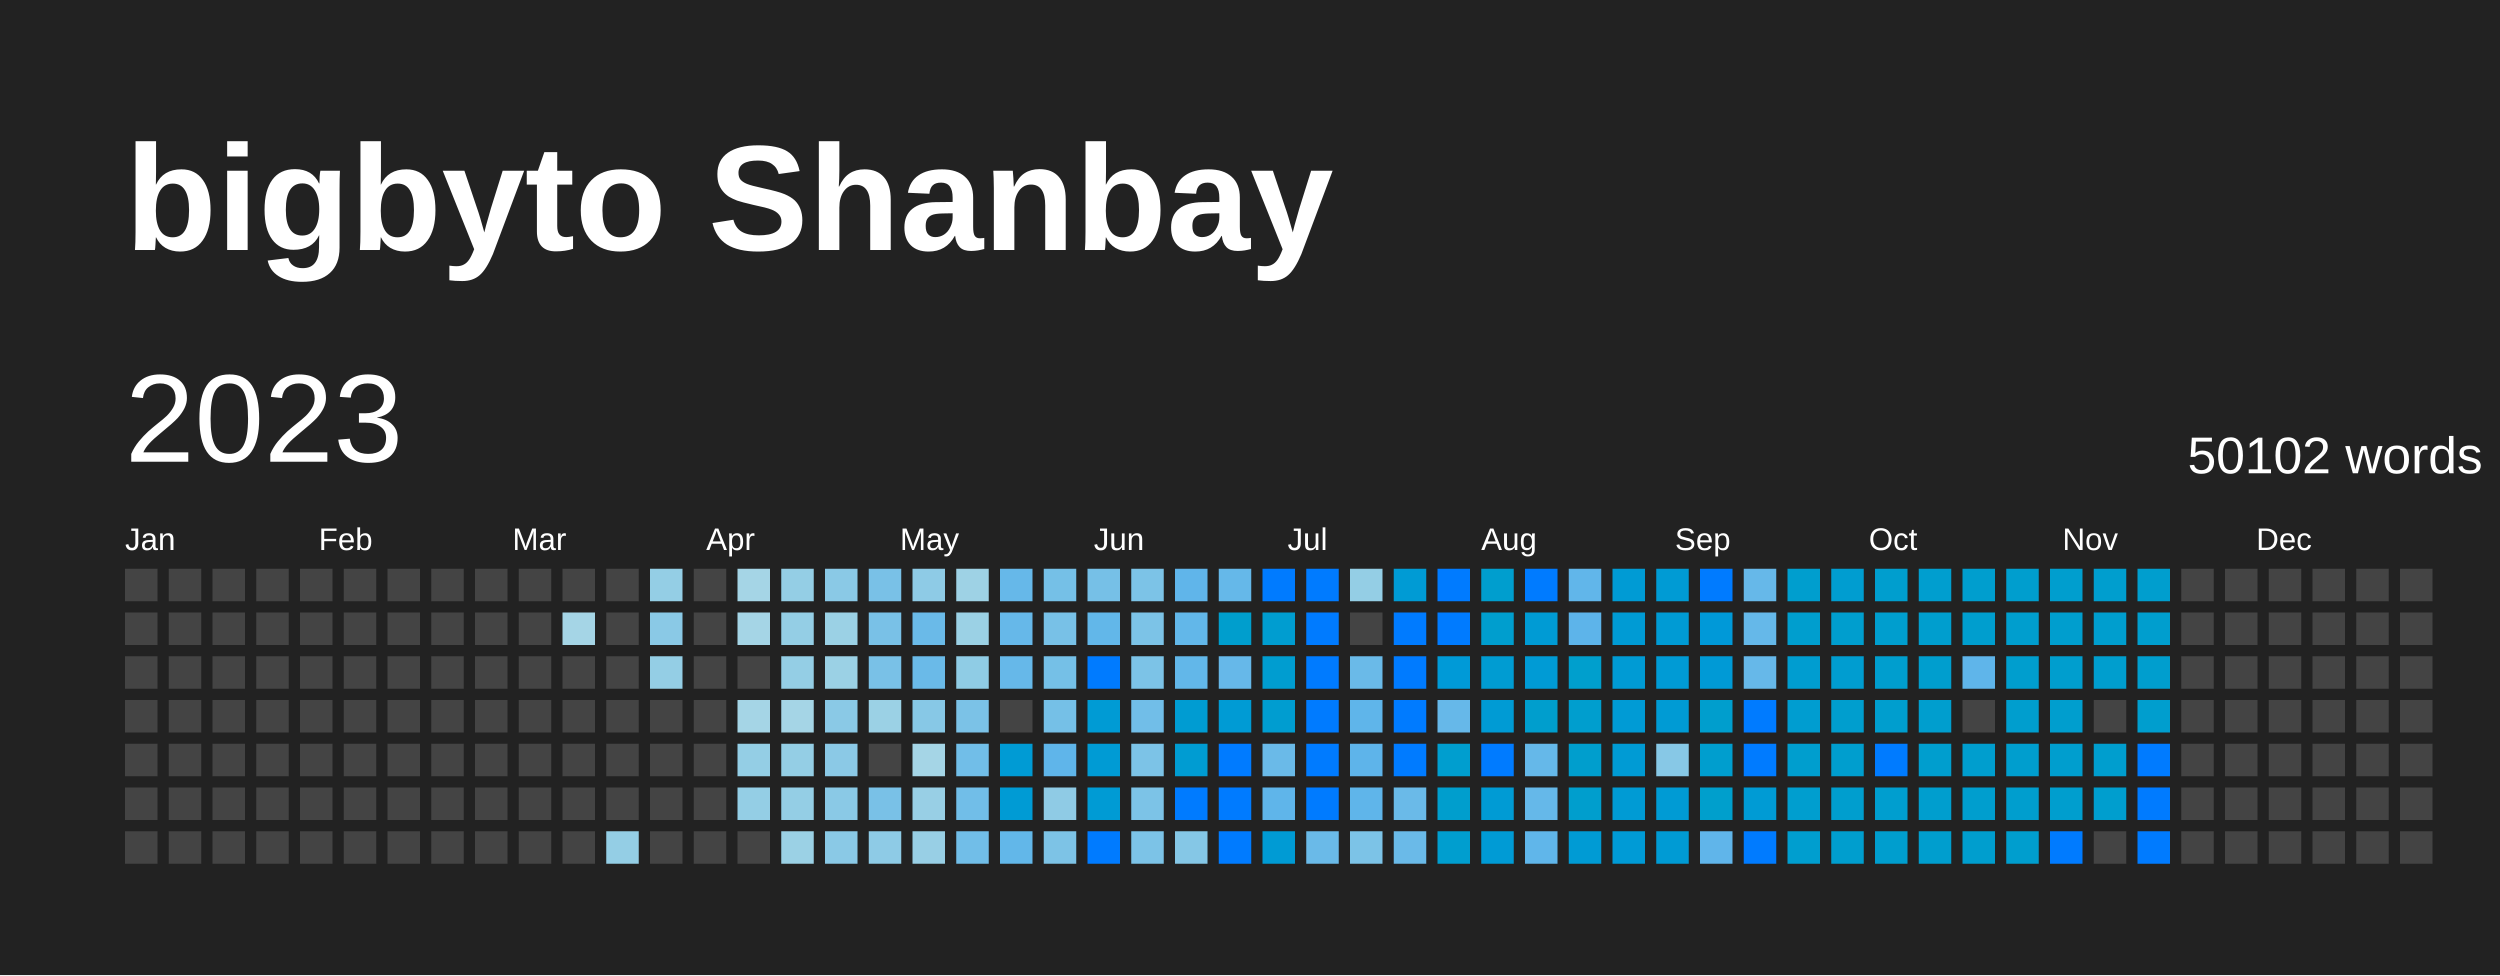
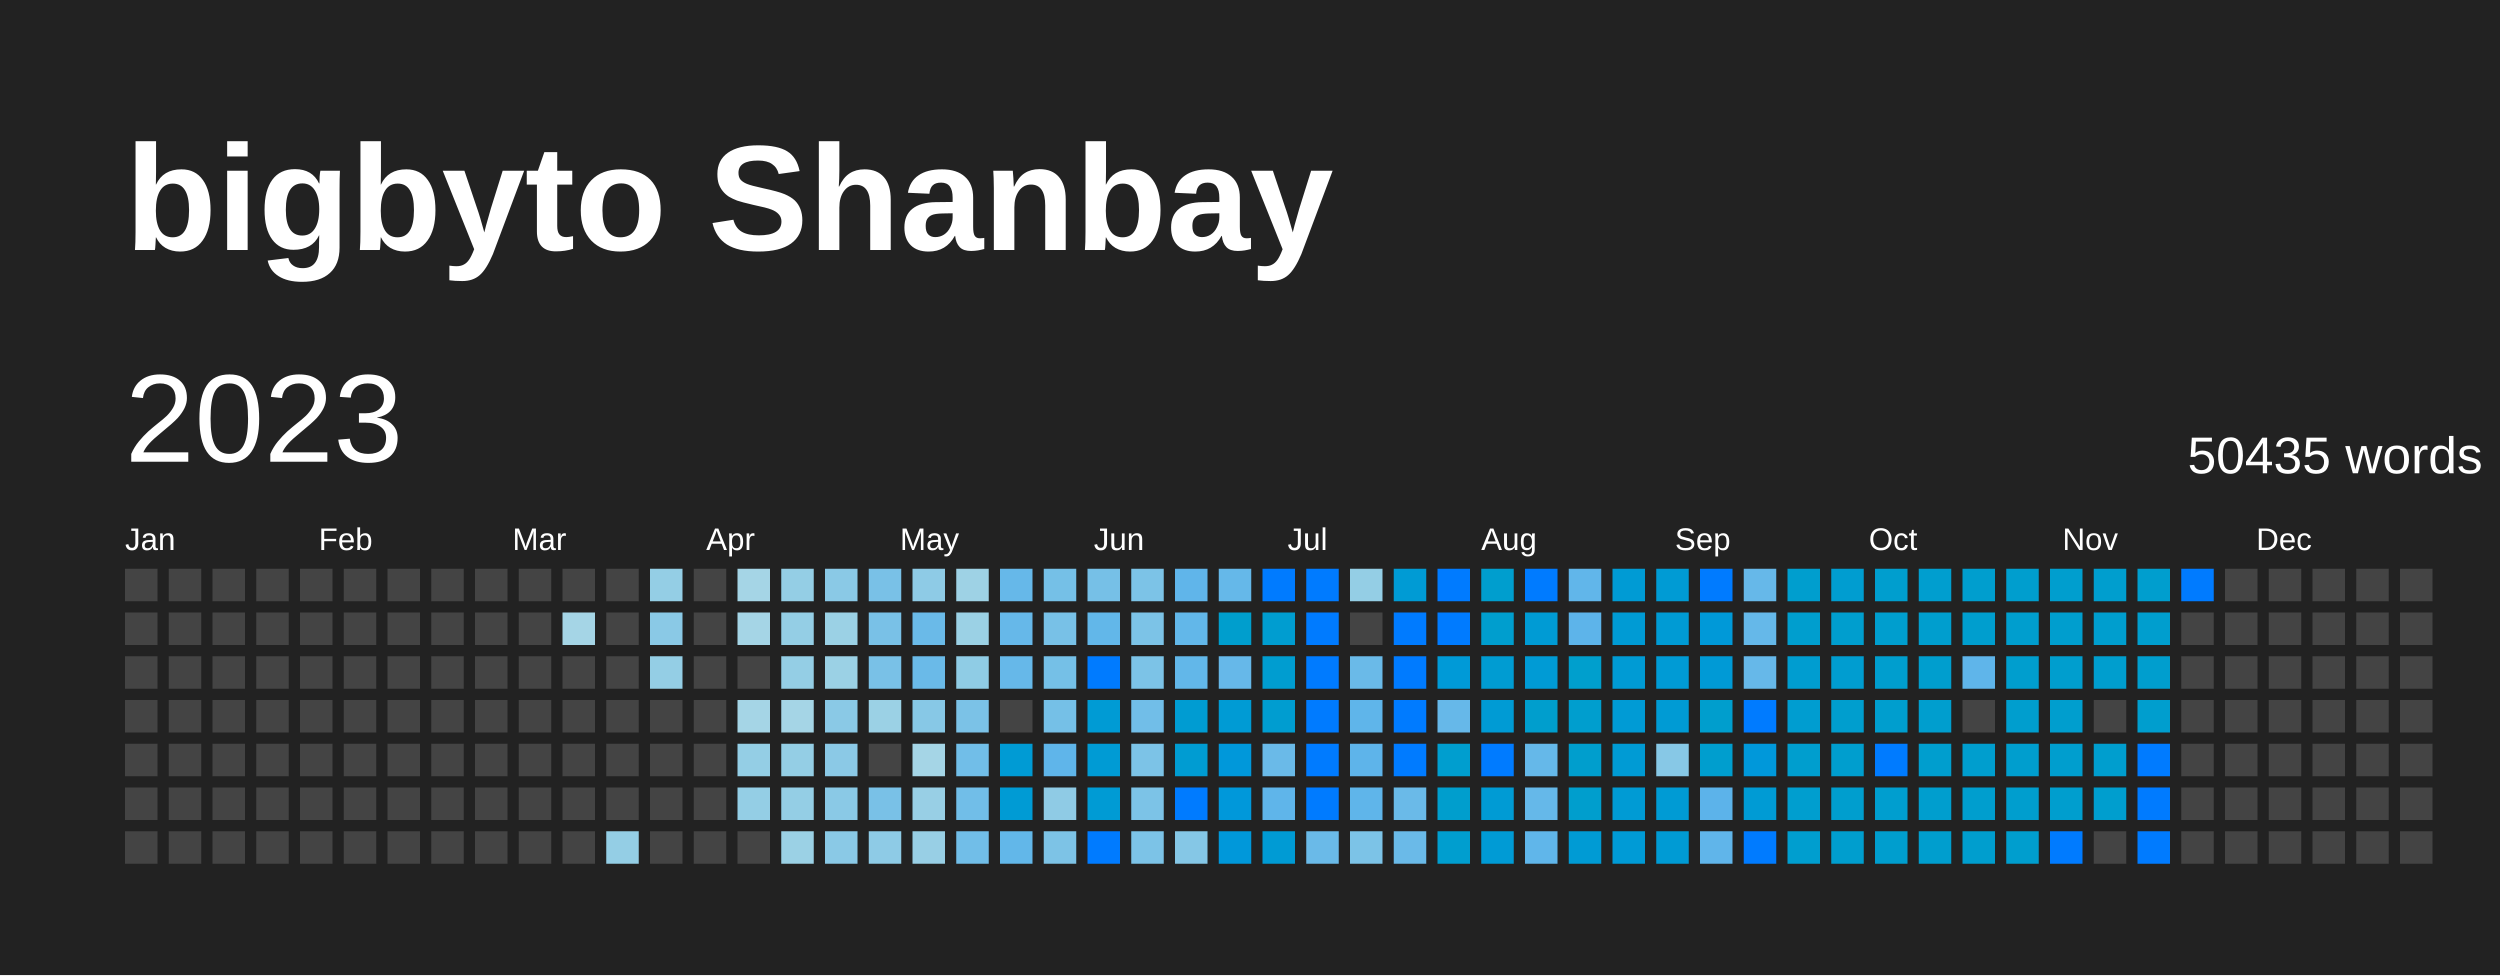
<svg xmlns="http://www.w3.org/2000/svg" baseProfile="full" height="78mm" version="1.1" viewBox="0,0,200,78" width="200mm">
  <defs />
  <rect fill="#222222" height="78" width="200" x="0" y="0" />
  <text fill="#FFFFFF" style="font-size:12px; font-family:Arial; font-weight:bold;" x="10" y="20">bigbyto Shanbay</text>
  <text dominant-baseline="hanging" fill="#FFFFFF" style="font-size:10.0px; font-family:Arial;" x="10" y="30">2023</text>
-   <text dominant-baseline="hanging" fill="#FFFFFF" style="font-size:4.125px; font-family:Arial;" x="175" y="35">50102 words</text>
+   <text dominant-baseline="hanging" fill="#FFFFFF" style="font-size:4.125px; font-family:Arial;" x="175" y="35">50435 words</text>
  <text fill="#FFFFFF" style="font-size:2.5px; font-family:Arial" x="10.0" y="44">Jan</text>
  <text fill="#FFFFFF" style="font-size:2.5px; font-family:Arial" x="25.5" y="44">Feb</text>
  <text fill="#FFFFFF" style="font-size:2.5px; font-family:Arial" x="41.0" y="44">Mar</text>
  <text fill="#FFFFFF" style="font-size:2.5px; font-family:Arial" x="56.5" y="44">Apr</text>
  <text fill="#FFFFFF" style="font-size:2.5px; font-family:Arial" x="72.0" y="44">May</text>
  <text fill="#FFFFFF" style="font-size:2.5px; font-family:Arial" x="87.5" y="44">Jun</text>
  <text fill="#FFFFFF" style="font-size:2.5px; font-family:Arial" x="103.0" y="44">Jul</text>
  <text fill="#FFFFFF" style="font-size:2.5px; font-family:Arial" x="118.5" y="44">Aug</text>
  <text fill="#FFFFFF" style="font-size:2.5px; font-family:Arial" x="134.0" y="44">Sep</text>
  <text fill="#FFFFFF" style="font-size:2.5px; font-family:Arial" x="149.5" y="44">Oct</text>
  <text fill="#FFFFFF" style="font-size:2.5px; font-family:Arial" x="165.0" y="44">Nov</text>
  <text fill="#FFFFFF" style="font-size:2.5px; font-family:Arial" x="180.5" y="44">Dec</text>
  <rect fill="#444444" height="2.6" width="2.6" x="10.0" y="45.5" />
  <rect fill="#444444" height="2.6" width="2.6" x="10.0" y="49.0" />
  <rect fill="#444444" height="2.6" width="2.6" x="10.0" y="52.5" />
  <rect fill="#444444" height="2.6" width="2.6" x="10.0" y="56.0" />
  <rect fill="#444444" height="2.6" width="2.6" x="10.0" y="59.5" />
  <rect fill="#444444" height="2.6" width="2.6" x="10.0" y="63.0" />
  <rect fill="#444444" height="2.6" width="2.6" x="10.0" y="66.5" />
  <rect fill="#444444" height="2.6" width="2.6" x="13.5" y="45.5" />
  <rect fill="#444444" height="2.6" width="2.6" x="13.5" y="49.0" />
  <rect fill="#444444" height="2.6" width="2.6" x="13.5" y="52.5" />
  <rect fill="#444444" height="2.6" width="2.6" x="13.5" y="56.0" />
  <rect fill="#444444" height="2.6" width="2.6" x="13.5" y="59.5" />
  <rect fill="#444444" height="2.6" width="2.6" x="13.5" y="63.0" />
  <rect fill="#444444" height="2.6" width="2.6" x="13.5" y="66.5" />
  <rect fill="#444444" height="2.6" width="2.6" x="17.0" y="45.5" />
  <rect fill="#444444" height="2.6" width="2.6" x="17.0" y="49.0" />
  <rect fill="#444444" height="2.6" width="2.6" x="17.0" y="52.5" />
  <rect fill="#444444" height="2.6" width="2.6" x="17.0" y="56.0" />
  <rect fill="#444444" height="2.6" width="2.6" x="17.0" y="59.5" />
  <rect fill="#444444" height="2.6" width="2.6" x="17.0" y="63.0" />
  <rect fill="#444444" height="2.6" width="2.6" x="17.0" y="66.5" />
  <rect fill="#444444" height="2.6" width="2.6" x="20.5" y="45.5" />
  <rect fill="#444444" height="2.6" width="2.6" x="20.5" y="49.0" />
  <rect fill="#444444" height="2.6" width="2.6" x="20.5" y="52.5" />
  <rect fill="#444444" height="2.6" width="2.6" x="20.5" y="56.0" />
  <rect fill="#444444" height="2.6" width="2.6" x="20.5" y="59.5" />
  <rect fill="#444444" height="2.6" width="2.6" x="20.5" y="63.0" />
  <rect fill="#444444" height="2.6" width="2.6" x="20.5" y="66.5" />
  <rect fill="#444444" height="2.6" width="2.6" x="24.0" y="45.5" />
  <rect fill="#444444" height="2.6" width="2.6" x="24.0" y="49.0" />
  <rect fill="#444444" height="2.6" width="2.6" x="24.0" y="52.5" />
  <rect fill="#444444" height="2.6" width="2.6" x="24.0" y="56.0" />
  <rect fill="#444444" height="2.6" width="2.6" x="24.0" y="59.5" />
  <rect fill="#444444" height="2.6" width="2.6" x="24.0" y="63.0" />
  <rect fill="#444444" height="2.6" width="2.6" x="24.0" y="66.5" />
  <rect fill="#444444" height="2.6" width="2.6" x="27.5" y="45.5" />
  <rect fill="#444444" height="2.6" width="2.6" x="27.5" y="49.0" />
  <rect fill="#444444" height="2.6" width="2.6" x="27.5" y="52.5" />
  <rect fill="#444444" height="2.6" width="2.6" x="27.5" y="56.0" />
  <rect fill="#444444" height="2.6" width="2.6" x="27.5" y="59.5" />
  <rect fill="#444444" height="2.6" width="2.6" x="27.5" y="63.0" />
  <rect fill="#444444" height="2.6" width="2.6" x="27.5" y="66.5" />
  <rect fill="#444444" height="2.6" width="2.6" x="31.0" y="45.5" />
  <rect fill="#444444" height="2.6" width="2.6" x="31.0" y="49.0" />
  <rect fill="#444444" height="2.6" width="2.6" x="31.0" y="52.5" />
  <rect fill="#444444" height="2.6" width="2.6" x="31.0" y="56.0" />
  <rect fill="#444444" height="2.6" width="2.6" x="31.0" y="59.5" />
  <rect fill="#444444" height="2.6" width="2.6" x="31.0" y="63.0" />
  <rect fill="#444444" height="2.6" width="2.6" x="31.0" y="66.5" />
  <rect fill="#444444" height="2.6" width="2.6" x="34.5" y="45.5" />
  <rect fill="#444444" height="2.6" width="2.6" x="34.5" y="49.0" />
  <rect fill="#444444" height="2.6" width="2.6" x="34.5" y="52.5" />
  <rect fill="#444444" height="2.6" width="2.6" x="34.5" y="56.0" />
  <rect fill="#444444" height="2.6" width="2.6" x="34.5" y="59.5" />
  <rect fill="#444444" height="2.6" width="2.6" x="34.5" y="63.0" />
  <rect fill="#444444" height="2.6" width="2.6" x="34.5" y="66.5" />
  <rect fill="#444444" height="2.6" width="2.6" x="38.0" y="45.5" />
  <rect fill="#444444" height="2.6" width="2.6" x="38.0" y="49.0" />
  <rect fill="#444444" height="2.6" width="2.6" x="38.0" y="52.5" />
  <rect fill="#444444" height="2.6" width="2.6" x="38.0" y="56.0" />
  <rect fill="#444444" height="2.6" width="2.6" x="38.0" y="59.5" />
  <rect fill="#444444" height="2.6" width="2.6" x="38.0" y="63.0" />
  <rect fill="#444444" height="2.6" width="2.6" x="38.0" y="66.5" />
  <rect fill="#444444" height="2.6" width="2.6" x="41.5" y="45.5" />
  <rect fill="#444444" height="2.6" width="2.6" x="41.5" y="49.0" />
  <rect fill="#444444" height="2.6" width="2.6" x="41.5" y="52.5" />
  <rect fill="#444444" height="2.6" width="2.6" x="41.5" y="56.0" />
  <rect fill="#444444" height="2.6" width="2.6" x="41.5" y="59.5" />
  <rect fill="#444444" height="2.6" width="2.6" x="41.5" y="63.0" />
  <rect fill="#444444" height="2.6" width="2.6" x="41.5" y="66.5" />
  <rect fill="#444444" height="2.6" width="2.6" x="45.0" y="45.5" />
  <rect fill="#a5d5e6" height="2.6" width="2.6" x="45.0" y="49.0" />
  <rect fill="#444444" height="2.6" width="2.6" x="45.0" y="52.5" />
  <rect fill="#444444" height="2.6" width="2.6" x="45.0" y="56.0" />
  <rect fill="#444444" height="2.6" width="2.6" x="45.0" y="59.5" />
  <rect fill="#444444" height="2.6" width="2.6" x="45.0" y="63.0" />
  <rect fill="#444444" height="2.6" width="2.6" x="45.0" y="66.5" />
  <rect fill="#444444" height="2.6" width="2.6" x="48.5" y="45.5" />
  <rect fill="#444444" height="2.6" width="2.6" x="48.5" y="49.0" />
  <rect fill="#444444" height="2.6" width="2.6" x="48.5" y="52.5" />
  <rect fill="#444444" height="2.6" width="2.6" x="48.5" y="56.0" />
  <rect fill="#444444" height="2.6" width="2.6" x="48.5" y="59.5" />
  <rect fill="#444444" height="2.6" width="2.6" x="48.5" y="63.0" />
  <rect fill="#94cee5" height="2.6" width="2.6" x="48.5" y="66.5" />
  <rect fill="#94cee5" height="2.6" width="2.6" x="52.0" y="45.5" />
  <rect fill="#8ac9e6" height="2.6" width="2.6" x="52.0" y="49.0" />
  <rect fill="#94cee5" height="2.6" width="2.6" x="52.0" y="52.5" />
  <rect fill="#444444" height="2.6" width="2.6" x="52.0" y="56.0" />
  <rect fill="#444444" height="2.6" width="2.6" x="52.0" y="59.5" />
  <rect fill="#444444" height="2.6" width="2.6" x="52.0" y="63.0" />
  <rect fill="#444444" height="2.6" width="2.6" x="52.0" y="66.5" />
  <rect fill="#444444" height="2.6" width="2.6" x="55.5" y="45.5" />
  <rect fill="#444444" height="2.6" width="2.6" x="55.5" y="49.0" />
  <rect fill="#444444" height="2.6" width="2.6" x="55.5" y="52.5" />
  <rect fill="#444444" height="2.6" width="2.6" x="55.5" y="56.0" />
  <rect fill="#444444" height="2.6" width="2.6" x="55.5" y="59.5" />
  <rect fill="#444444" height="2.6" width="2.6" x="55.5" y="63.0" />
  <rect fill="#444444" height="2.6" width="2.6" x="55.5" y="66.5" />
  <rect fill="#a5d5e6" height="2.6" width="2.6" x="59.0" y="45.5" />
  <rect fill="#a5d5e6" height="2.6" width="2.6" x="59.0" y="49.0" />
  <rect fill="#444444" height="2.6" width="2.6" x="59.0" y="52.5" />
  <rect fill="#a5d5e6" height="2.6" width="2.6" x="59.0" y="56.0" />
  <rect fill="#94cee5" height="2.6" width="2.6" x="59.0" y="59.5" />
  <rect fill="#94cee5" height="2.6" width="2.6" x="59.0" y="63.0" />
  <rect fill="#444444" height="2.6" width="2.6" x="59.0" y="66.5" />
  <rect fill="#94cee5" height="2.6" width="2.6" x="62.5" y="45.5" />
  <rect fill="#94cee5" height="2.6" width="2.6" x="62.5" y="49.0" />
  <rect fill="#94cee5" height="2.6" width="2.6" x="62.5" y="52.5" />
  <rect fill="#a5d5e6" height="2.6" width="2.6" x="62.5" y="56.0" />
  <rect fill="#94cee5" height="2.6" width="2.6" x="62.5" y="59.5" />
  <rect fill="#94cee5" height="2.6" width="2.6" x="62.5" y="63.0" />
  <rect fill="#9bd1e5" height="2.6" width="2.6" x="62.5" y="66.5" />
  <rect fill="#8ac9e6" height="2.6" width="2.6" x="66.0" y="45.5" />
  <rect fill="#9bd1e5" height="2.6" width="2.6" x="66.0" y="49.0" />
  <rect fill="#9bd1e5" height="2.6" width="2.6" x="66.0" y="52.5" />
  <rect fill="#8ac9e6" height="2.6" width="2.6" x="66.0" y="56.0" />
  <rect fill="#8bc9e6" height="2.6" width="2.6" x="66.0" y="59.5" />
  <rect fill="#8ac9e6" height="2.6" width="2.6" x="66.0" y="63.0" />
  <rect fill="#8ac9e6" height="2.6" width="2.6" x="66.0" y="66.5" />
  <rect fill="#79c1e7" height="2.6" width="2.6" x="69.5" y="45.5" />
  <rect fill="#79c1e7" height="2.6" width="2.6" x="69.5" y="49.0" />
  <rect fill="#79c1e7" height="2.6" width="2.6" x="69.5" y="52.5" />
  <rect fill="#9bd1e5" height="2.6" width="2.6" x="69.5" y="56.0" />
  <rect fill="#444444" height="2.6" width="2.6" x="69.5" y="59.5" />
  <rect fill="#79c1e7" height="2.6" width="2.6" x="69.5" y="63.0" />
  <rect fill="#8ecbe6" height="2.6" width="2.6" x="69.5" y="66.5" />
  <rect fill="#8ecbe6" height="2.6" width="2.6" x="73.0" y="45.5" />
  <rect fill="#6abae8" height="2.6" width="2.6" x="73.0" y="49.0" />
  <rect fill="#6abae8" height="2.6" width="2.6" x="73.0" y="52.5" />
  <rect fill="#87c8e6" height="2.6" width="2.6" x="73.0" y="56.0" />
  <rect fill="#a5d5e6" height="2.6" width="2.6" x="73.0" y="59.5" />
  <rect fill="#98cfe5" height="2.6" width="2.6" x="73.0" y="63.0" />
  <rect fill="#98cfe5" height="2.6" width="2.6" x="73.0" y="66.5" />
  <rect fill="#9ed2e5" height="2.6" width="2.6" x="76.5" y="45.5" />
  <rect fill="#9bd1e5" height="2.6" width="2.6" x="76.5" y="49.0" />
  <rect fill="#8fcce5" height="2.6" width="2.6" x="76.5" y="52.5" />
  <rect fill="#7bc2e7" height="2.6" width="2.6" x="76.5" y="56.0" />
  <rect fill="#71bee8" height="2.6" width="2.6" x="76.5" y="59.5" />
  <rect fill="#71bee8" height="2.6" width="2.6" x="76.5" y="63.0" />
  <rect fill="#71bee8" height="2.6" width="2.6" x="76.5" y="66.5" />
  <rect fill="#66b8e9" height="2.6" width="2.6" x="80.0" y="45.5" />
  <rect fill="#66b8e9" height="2.6" width="2.6" x="80.0" y="49.0" />
  <rect fill="#66b8e9" height="2.6" width="2.6" x="80.0" y="52.5" />
  <rect fill="#444444" height="2.6" width="2.6" x="80.0" y="56.0" />
  <rect fill="#009bd4" height="2.6" width="2.6" x="80.0" y="59.5" />
  <rect fill="#009bd4" height="2.6" width="2.6" x="80.0" y="63.0" />
  <rect fill="#62b7e9" height="2.6" width="2.6" x="80.0" y="66.5" />
  <rect fill="#75c0e7" height="2.6" width="2.6" x="83.5" y="45.5" />
  <rect fill="#78c1e7" height="2.6" width="2.6" x="83.5" y="49.0" />
  <rect fill="#75c0e7" height="2.6" width="2.6" x="83.5" y="52.5" />
  <rect fill="#75c0e7" height="2.6" width="2.6" x="83.5" y="56.0" />
  <rect fill="#5fb5ea" height="2.6" width="2.6" x="83.5" y="59.5" />
  <rect fill="#8fcbe5" height="2.6" width="2.6" x="83.5" y="63.0" />
  <rect fill="#7dc3e6" height="2.6" width="2.6" x="83.5" y="66.5" />
  <rect fill="#76c0e7" height="2.6" width="2.6" x="87.0" y="45.5" />
  <rect fill="#62b7e9" height="2.6" width="2.6" x="87.0" y="49.0" />
  <rect fill="#007BFF" height="2.6" width="2.6" x="87.0" y="52.5" />
  <rect fill="#009bd4" height="2.6" width="2.6" x="87.0" y="56.0" />
  <rect fill="#009bd4" height="2.6" width="2.6" x="87.0" y="59.5" />
  <rect fill="#009bd4" height="2.6" width="2.6" x="87.0" y="63.0" />
  <rect fill="#007BFF" height="2.6" width="2.6" x="87.0" y="66.5" />
  <rect fill="#7cc3e7" height="2.6" width="2.6" x="90.5" y="45.5" />
  <rect fill="#7cc3e7" height="2.6" width="2.6" x="90.5" y="49.0" />
  <rect fill="#7cc3e7" height="2.6" width="2.6" x="90.5" y="52.5" />
  <rect fill="#71bee8" height="2.6" width="2.6" x="90.5" y="56.0" />
  <rect fill="#7cc3e7" height="2.6" width="2.6" x="90.5" y="59.5" />
  <rect fill="#7cc3e7" height="2.6" width="2.6" x="90.5" y="63.0" />
  <rect fill="#7cc3e7" height="2.6" width="2.6" x="90.5" y="66.5" />
  <rect fill="#60b5ea" height="2.6" width="2.6" x="94.0" y="45.5" />
  <rect fill="#62b7e9" height="2.6" width="2.6" x="94.0" y="49.0" />
  <rect fill="#62b7e9" height="2.6" width="2.6" x="94.0" y="52.5" />
  <rect fill="#009cd2" height="2.6" width="2.6" x="94.0" y="56.0" />
  <rect fill="#009cd2" height="2.6" width="2.6" x="94.0" y="59.5" />
  <rect fill="#007BFF" height="2.6" width="2.6" x="94.0" y="63.0" />
  <rect fill="#85c7e6" height="2.6" width="2.6" x="94.0" y="66.5" />
  <rect fill="#65b8e9" height="2.6" width="2.6" x="97.5" y="45.5" />
  <rect fill="#009ecd" height="2.6" width="2.6" x="97.5" y="49.0" />
  <rect fill="#66b8e9" height="2.6" width="2.6" x="97.5" y="52.5" />
  <rect fill="#009bd4" height="2.6" width="2.6" x="97.5" y="56.0" />
-   <rect fill="#007BFF" height="2.6" width="2.6" x="97.5" y="59.5" />
-   <rect fill="#007BFF" height="2.6" width="2.6" x="97.5" y="63.0" />
-   <rect fill="#007BFF" height="2.6" width="2.6" x="97.5" y="66.5" />
+   <rect fill="#0098da" height="2.6" width="2.6" x="97.5" y="59.5" />
+   <rect fill="#0098da" height="2.6" width="2.6" x="97.5" y="63.0" />
+   <rect fill="#0098da" height="2.6" width="2.6" x="97.5" y="66.5" />
  <rect fill="#007BFF" height="2.6" width="2.6" x="101.0" y="45.5" />
  <rect fill="#009dd0" height="2.6" width="2.6" x="101.0" y="49.0" />
  <rect fill="#009dd0" height="2.6" width="2.6" x="101.0" y="52.5" />
  <rect fill="#009dd0" height="2.6" width="2.6" x="101.0" y="56.0" />
  <rect fill="#6abae8" height="2.6" width="2.6" x="101.0" y="59.5" />
  <rect fill="#5fb5ea" height="2.6" width="2.6" x="101.0" y="63.0" />
  <rect fill="#009bd4" height="2.6" width="2.6" x="101.0" y="66.5" />
  <rect fill="#007BFF" height="2.6" width="2.6" x="104.5" y="45.5" />
  <rect fill="#007BFF" height="2.6" width="2.6" x="104.5" y="49.0" />
  <rect fill="#007BFF" height="2.6" width="2.6" x="104.5" y="52.5" />
  <rect fill="#007BFF" height="2.6" width="2.6" x="104.5" y="56.0" />
  <rect fill="#007BFF" height="2.6" width="2.6" x="104.5" y="59.5" />
  <rect fill="#007BFF" height="2.6" width="2.6" x="104.5" y="63.0" />
  <rect fill="#6abae8" height="2.6" width="2.6" x="104.5" y="66.5" />
  <rect fill="#94cee5" height="2.6" width="2.6" x="108.0" y="45.5" />
  <rect fill="#444444" height="2.6" width="2.6" x="108.0" y="49.0" />
  <rect fill="#6abae8" height="2.6" width="2.6" x="108.0" y="52.5" />
  <rect fill="#5fb5ea" height="2.6" width="2.6" x="108.0" y="56.0" />
  <rect fill="#5eb4ea" height="2.6" width="2.6" x="108.0" y="59.5" />
  <rect fill="#5fb5ea" height="2.6" width="2.6" x="108.0" y="63.0" />
  <rect fill="#7cc3e7" height="2.6" width="2.6" x="108.0" y="66.5" />
  <rect fill="#009bd4" height="2.6" width="2.6" x="111.5" y="45.5" />
  <rect fill="#007BFF" height="2.6" width="2.6" x="111.5" y="49.0" />
  <rect fill="#007BFF" height="2.6" width="2.6" x="111.5" y="52.5" />
  <rect fill="#007BFF" height="2.6" width="2.6" x="111.5" y="56.0" />
  <rect fill="#007BFF" height="2.6" width="2.6" x="111.5" y="59.5" />
  <rect fill="#6abae8" height="2.6" width="2.6" x="111.5" y="63.0" />
  <rect fill="#6abae8" height="2.6" width="2.6" x="111.5" y="66.5" />
  <rect fill="#007BFF" height="2.6" width="2.6" x="115.0" y="45.5" />
  <rect fill="#007BFF" height="2.6" width="2.6" x="115.0" y="49.0" />
  <rect fill="#009ad7" height="2.6" width="2.6" x="115.0" y="52.5" />
  <rect fill="#66b8e9" height="2.6" width="2.6" x="115.0" y="56.0" />
  <rect fill="#009ecf" height="2.6" width="2.6" x="115.0" y="59.5" />
  <rect fill="#009ecd" height="2.6" width="2.6" x="115.0" y="63.0" />
  <rect fill="#009ecf" height="2.6" width="2.6" x="115.0" y="66.5" />
  <rect fill="#009ece" height="2.6" width="2.6" x="118.5" y="45.5" />
  <rect fill="#009ece" height="2.6" width="2.6" x="118.5" y="49.0" />
  <rect fill="#009cd2" height="2.6" width="2.6" x="118.5" y="52.5" />
  <rect fill="#009bd4" height="2.6" width="2.6" x="118.5" y="56.0" />
  <rect fill="#007BFF" height="2.6" width="2.6" x="118.5" y="59.5" />
  <rect fill="#009bd4" height="2.6" width="2.6" x="118.5" y="63.0" />
  <rect fill="#009bd5" height="2.6" width="2.6" x="118.5" y="66.5" />
  <rect fill="#007BFF" height="2.6" width="2.6" x="122.0" y="45.5" />
  <rect fill="#009bd4" height="2.6" width="2.6" x="122.0" y="49.0" />
  <rect fill="#009bd5" height="2.6" width="2.6" x="122.0" y="52.5" />
  <rect fill="#009ecd" height="2.6" width="2.6" x="122.0" y="56.0" />
  <rect fill="#65b8e9" height="2.6" width="2.6" x="122.0" y="59.5" />
  <rect fill="#65b8e9" height="2.6" width="2.6" x="122.0" y="63.0" />
  <rect fill="#60b6ea" height="2.6" width="2.6" x="122.0" y="66.5" />
  <rect fill="#61b6ea" height="2.6" width="2.6" x="125.5" y="45.5" />
  <rect fill="#5db4ea" height="2.6" width="2.6" x="125.5" y="49.0" />
  <rect fill="#009fcd" height="2.6" width="2.6" x="125.5" y="52.5" />
  <rect fill="#009ece" height="2.6" width="2.6" x="125.5" y="56.0" />
  <rect fill="#009ecd" height="2.6" width="2.6" x="125.5" y="59.5" />
  <rect fill="#009ecd" height="2.6" width="2.6" x="125.5" y="63.0" />
  <rect fill="#009bd4" height="2.6" width="2.6" x="125.5" y="66.5" />
  <rect fill="#009bd4" height="2.6" width="2.6" x="129.0" y="45.5" />
  <rect fill="#009bd4" height="2.6" width="2.6" x="129.0" y="49.0" />
  <rect fill="#009bd4" height="2.6" width="2.6" x="129.0" y="52.5" />
  <rect fill="#009bd5" height="2.6" width="2.6" x="129.0" y="56.0" />
  <rect fill="#009bd4" height="2.6" width="2.6" x="129.0" y="59.5" />
  <rect fill="#009bd4" height="2.6" width="2.6" x="129.0" y="63.0" />
  <rect fill="#009bd6" height="2.6" width="2.6" x="129.0" y="66.5" />
  <rect fill="#009bd4" height="2.6" width="2.6" x="132.5" y="45.5" />
  <rect fill="#009bd4" height="2.6" width="2.6" x="132.5" y="49.0" />
  <rect fill="#009bd5" height="2.6" width="2.6" x="132.5" y="52.5" />
  <rect fill="#009bd4" height="2.6" width="2.6" x="132.5" y="56.0" />
  <rect fill="#87c8e6" height="2.6" width="2.6" x="132.5" y="59.5" />
  <rect fill="#009bd4" height="2.6" width="2.6" x="132.5" y="63.0" />
  <rect fill="#009bd4" height="2.6" width="2.6" x="132.5" y="66.5" />
  <rect fill="#007BFF" height="2.6" width="2.6" x="136.0" y="45.5" />
  <rect fill="#0099d8" height="2.6" width="2.6" x="136.0" y="49.0" />
  <rect fill="#009ad6" height="2.6" width="2.6" x="136.0" y="52.5" />
  <rect fill="#009ecd" height="2.6" width="2.6" x="136.0" y="56.0" />
  <rect fill="#009ece" height="2.6" width="2.6" x="136.0" y="59.5" />
-   <rect fill="#009fcc" height="2.6" width="2.6" x="136.0" y="63.0" />
+   <rect fill="#5cb3ea" height="2.6" width="2.6" x="136.0" y="63.0" />
  <rect fill="#60b5ea" height="2.6" width="2.6" x="136.0" y="66.5" />
  <rect fill="#66b8e9" height="2.6" width="2.6" x="139.5" y="45.5" />
  <rect fill="#65b8e9" height="2.6" width="2.6" x="139.5" y="49.0" />
  <rect fill="#66b8e9" height="2.6" width="2.6" x="139.5" y="52.5" />
  <rect fill="#007BFF" height="2.6" width="2.6" x="139.5" y="56.0" />
-   <rect fill="#007BFF" height="2.6" width="2.6" x="139.5" y="59.5" />
+   <rect fill="#0098da" height="2.6" width="2.6" x="139.5" y="59.5" />
  <rect fill="#009bd4" height="2.6" width="2.6" x="139.5" y="63.0" />
  <rect fill="#007BFF" height="2.6" width="2.6" x="139.5" y="66.5" />
  <rect fill="#009ece" height="2.6" width="2.6" x="143.0" y="45.5" />
  <rect fill="#009ece" height="2.6" width="2.6" x="143.0" y="49.0" />
  <rect fill="#009dd0" height="2.6" width="2.6" x="143.0" y="52.5" />
  <rect fill="#009dd0" height="2.6" width="2.6" x="143.0" y="56.0" />
  <rect fill="#009ece" height="2.6" width="2.6" x="143.0" y="59.5" />
  <rect fill="#009ecf" height="2.6" width="2.6" x="143.0" y="63.0" />
  <rect fill="#009ecf" height="2.6" width="2.6" x="143.0" y="66.5" />
  <rect fill="#009dd0" height="2.6" width="2.6" x="146.5" y="45.5" />
  <rect fill="#009ece" height="2.6" width="2.6" x="146.5" y="49.0" />
  <rect fill="#009dd0" height="2.6" width="2.6" x="146.5" y="52.5" />
  <rect fill="#009ece" height="2.6" width="2.6" x="146.5" y="56.0" />
  <rect fill="#009ece" height="2.6" width="2.6" x="146.5" y="59.5" />
  <rect fill="#009ece" height="2.6" width="2.6" x="146.5" y="63.0" />
  <rect fill="#009ece" height="2.6" width="2.6" x="146.5" y="66.5" />
  <rect fill="#009ece" height="2.6" width="2.6" x="150.0" y="45.5" />
  <rect fill="#009ece" height="2.6" width="2.6" x="150.0" y="49.0" />
  <rect fill="#009ece" height="2.6" width="2.6" x="150.0" y="52.5" />
  <rect fill="#009ece" height="2.6" width="2.6" x="150.0" y="56.0" />
  <rect fill="#007BFF" height="2.6" width="2.6" x="150.0" y="59.5" />
  <rect fill="#009ecf" height="2.6" width="2.6" x="150.0" y="63.0" />
  <rect fill="#009ece" height="2.6" width="2.6" x="150.0" y="66.5" />
  <rect fill="#009ecf" height="2.6" width="2.6" x="153.5" y="45.5" />
  <rect fill="#009ece" height="2.6" width="2.6" x="153.5" y="49.0" />
  <rect fill="#009ece" height="2.6" width="2.6" x="153.5" y="52.5" />
  <rect fill="#009ece" height="2.6" width="2.6" x="153.5" y="56.0" />
  <rect fill="#009ece" height="2.6" width="2.6" x="153.5" y="59.5" />
  <rect fill="#009ece" height="2.6" width="2.6" x="153.5" y="63.0" />
  <rect fill="#009ece" height="2.6" width="2.6" x="153.5" y="66.5" />
  <rect fill="#009ece" height="2.6" width="2.6" x="157.0" y="45.5" />
  <rect fill="#009ece" height="2.6" width="2.6" x="157.0" y="49.0" />
  <rect fill="#5fb5ea" height="2.6" width="2.6" x="157.0" y="52.5" />
  <rect fill="#444444" height="2.6" width="2.6" x="157.0" y="56.0" />
  <rect fill="#009ece" height="2.6" width="2.6" x="157.0" y="59.5" />
  <rect fill="#009ece" height="2.6" width="2.6" x="157.0" y="63.0" />
  <rect fill="#009ece" height="2.6" width="2.6" x="157.0" y="66.5" />
  <rect fill="#009ece" height="2.6" width="2.6" x="160.5" y="45.5" />
  <rect fill="#009ece" height="2.6" width="2.6" x="160.5" y="49.0" />
  <rect fill="#009ece" height="2.6" width="2.6" x="160.5" y="52.5" />
  <rect fill="#009ece" height="2.6" width="2.6" x="160.5" y="56.0" />
  <rect fill="#009ece" height="2.6" width="2.6" x="160.5" y="59.5" />
  <rect fill="#009ece" height="2.6" width="2.6" x="160.5" y="63.0" />
  <rect fill="#009ece" height="2.6" width="2.6" x="160.5" y="66.5" />
  <rect fill="#009ece" height="2.6" width="2.6" x="164.0" y="45.5" />
  <rect fill="#009ece" height="2.6" width="2.6" x="164.0" y="49.0" />
  <rect fill="#009ece" height="2.6" width="2.6" x="164.0" y="52.5" />
  <rect fill="#009ece" height="2.6" width="2.6" x="164.0" y="56.0" />
  <rect fill="#009ece" height="2.6" width="2.6" x="164.0" y="59.5" />
  <rect fill="#009ece" height="2.6" width="2.6" x="164.0" y="63.0" />
  <rect fill="#007BFF" height="2.6" width="2.6" x="164.0" y="66.5" />
  <rect fill="#009ece" height="2.6" width="2.6" x="167.5" y="45.5" />
  <rect fill="#009ece" height="2.6" width="2.6" x="167.5" y="49.0" />
  <rect fill="#009ece" height="2.6" width="2.6" x="167.5" y="52.5" />
  <rect fill="#444444" height="2.6" width="2.6" x="167.5" y="56.0" />
  <rect fill="#009ece" height="2.6" width="2.6" x="167.5" y="59.5" />
  <rect fill="#009ece" height="2.6" width="2.6" x="167.5" y="63.0" />
  <rect fill="#444444" height="2.6" width="2.6" x="167.5" y="66.5" />
  <rect fill="#009ece" height="2.6" width="2.6" x="171.0" y="45.5" />
  <rect fill="#009ece" height="2.6" width="2.6" x="171.0" y="49.0" />
  <rect fill="#009ece" height="2.6" width="2.6" x="171.0" y="52.5" />
  <rect fill="#009ece" height="2.6" width="2.6" x="171.0" y="56.0" />
  <rect fill="#007BFF" height="2.6" width="2.6" x="171.0" y="59.5" />
  <rect fill="#007BFF" height="2.6" width="2.6" x="171.0" y="63.0" />
  <rect fill="#007BFF" height="2.6" width="2.6" x="171.0" y="66.5" />
-   <rect fill="#444444" height="2.6" width="2.6" x="174.5" y="45.5" />
+   <rect fill="#007BFF" height="2.6" width="2.6" x="174.5" y="45.5" />
  <rect fill="#444444" height="2.6" width="2.6" x="174.5" y="49.0" />
  <rect fill="#444444" height="2.6" width="2.6" x="174.5" y="52.5" />
  <rect fill="#444444" height="2.6" width="2.6" x="174.5" y="56.0" />
  <rect fill="#444444" height="2.6" width="2.6" x="174.5" y="59.5" />
  <rect fill="#444444" height="2.6" width="2.6" x="174.5" y="63.0" />
  <rect fill="#444444" height="2.6" width="2.6" x="174.5" y="66.5" />
  <rect fill="#444444" height="2.6" width="2.6" x="178.0" y="45.5" />
  <rect fill="#444444" height="2.6" width="2.6" x="178.0" y="49.0" />
  <rect fill="#444444" height="2.6" width="2.6" x="178.0" y="52.5" />
  <rect fill="#444444" height="2.6" width="2.6" x="178.0" y="56.0" />
  <rect fill="#444444" height="2.6" width="2.6" x="178.0" y="59.5" />
  <rect fill="#444444" height="2.6" width="2.6" x="178.0" y="63.0" />
  <rect fill="#444444" height="2.6" width="2.6" x="178.0" y="66.5" />
  <rect fill="#444444" height="2.6" width="2.6" x="181.5" y="45.5" />
  <rect fill="#444444" height="2.6" width="2.6" x="181.5" y="49.0" />
  <rect fill="#444444" height="2.6" width="2.6" x="181.5" y="52.5" />
  <rect fill="#444444" height="2.6" width="2.6" x="181.5" y="56.0" />
  <rect fill="#444444" height="2.6" width="2.6" x="181.5" y="59.5" />
  <rect fill="#444444" height="2.6" width="2.6" x="181.5" y="63.0" />
  <rect fill="#444444" height="2.6" width="2.6" x="181.5" y="66.5" />
  <rect fill="#444444" height="2.6" width="2.6" x="185.0" y="45.5" />
  <rect fill="#444444" height="2.6" width="2.6" x="185.0" y="49.0" />
  <rect fill="#444444" height="2.6" width="2.6" x="185.0" y="52.5" />
  <rect fill="#444444" height="2.6" width="2.6" x="185.0" y="56.0" />
  <rect fill="#444444" height="2.6" width="2.6" x="185.0" y="59.5" />
  <rect fill="#444444" height="2.6" width="2.6" x="185.0" y="63.0" />
  <rect fill="#444444" height="2.6" width="2.6" x="185.0" y="66.5" />
  <rect fill="#444444" height="2.6" width="2.6" x="188.5" y="45.5" />
  <rect fill="#444444" height="2.6" width="2.6" x="188.5" y="49.0" />
  <rect fill="#444444" height="2.6" width="2.6" x="188.5" y="52.5" />
  <rect fill="#444444" height="2.6" width="2.6" x="188.5" y="56.0" />
  <rect fill="#444444" height="2.6" width="2.6" x="188.5" y="59.5" />
  <rect fill="#444444" height="2.6" width="2.6" x="188.5" y="63.0" />
  <rect fill="#444444" height="2.6" width="2.6" x="188.5" y="66.5" />
  <rect fill="#444444" height="2.6" width="2.6" x="192.0" y="45.5" />
  <rect fill="#444444" height="2.6" width="2.6" x="192.0" y="49.0" />
  <rect fill="#444444" height="2.6" width="2.6" x="192.0" y="52.5" />
  <rect fill="#444444" height="2.6" width="2.6" x="192.0" y="56.0" />
  <rect fill="#444444" height="2.6" width="2.6" x="192.0" y="59.5" />
  <rect fill="#444444" height="2.6" width="2.6" x="192.0" y="63.0" />
  <rect fill="#444444" height="2.6" width="2.6" x="192.0" y="66.5" />
</svg>
